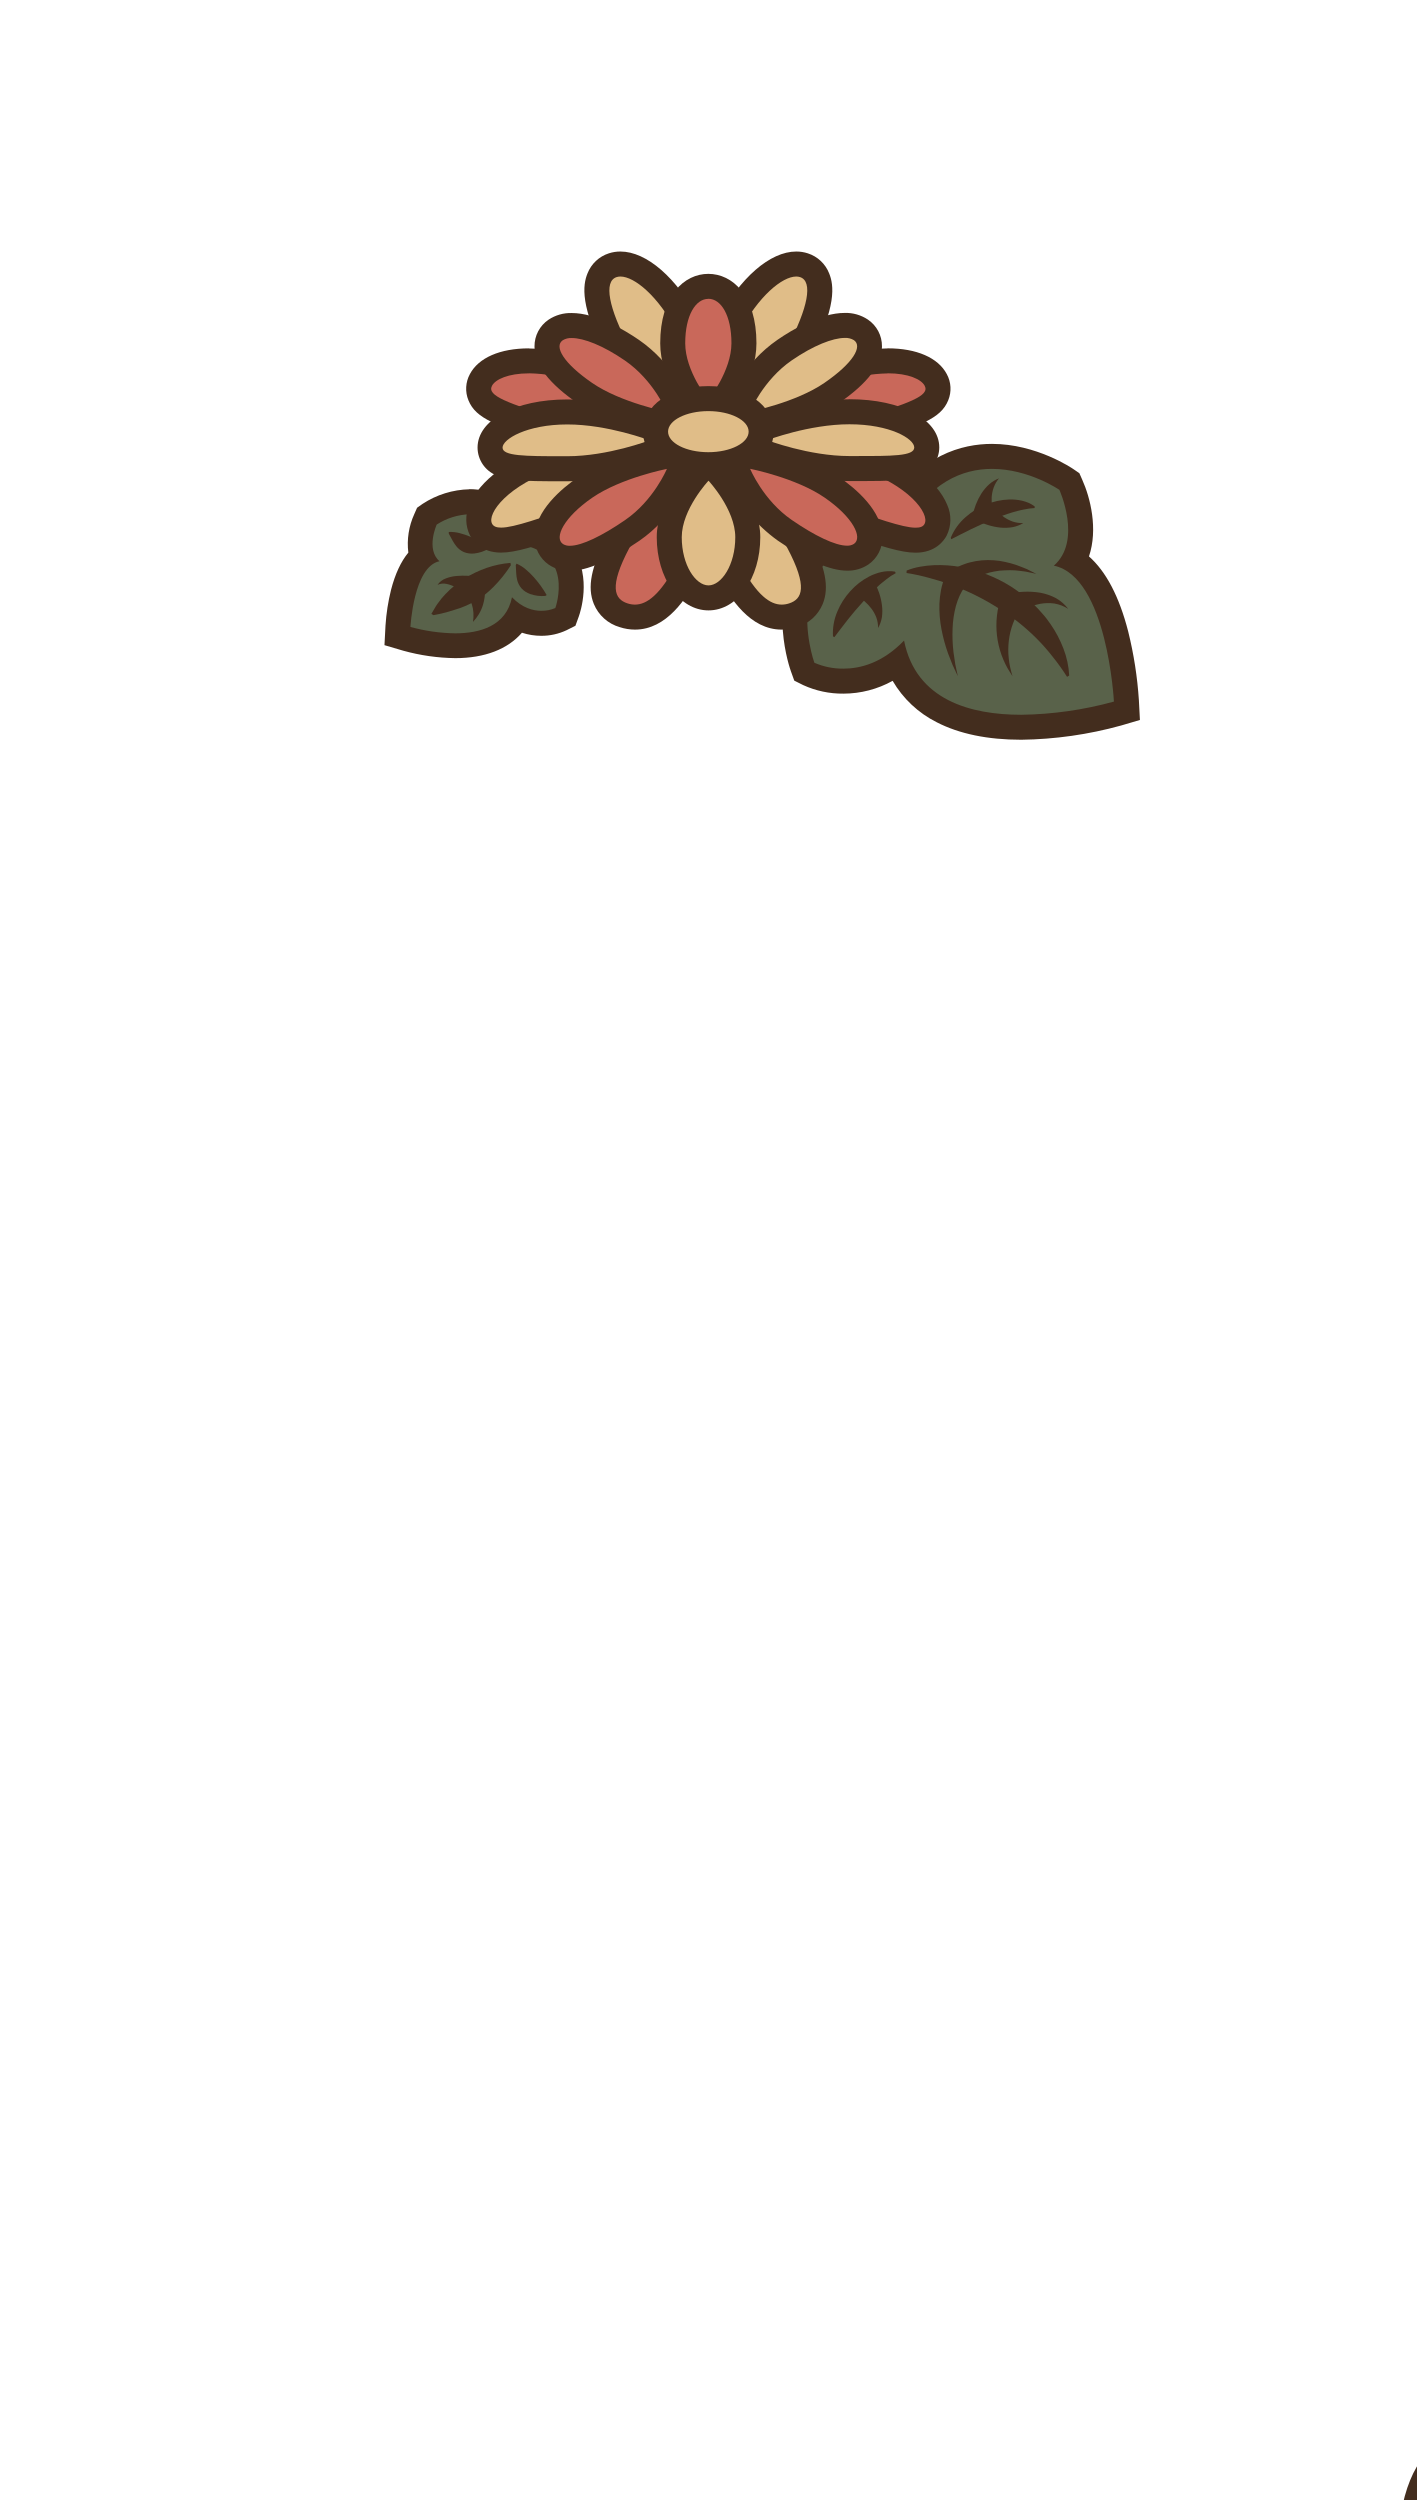
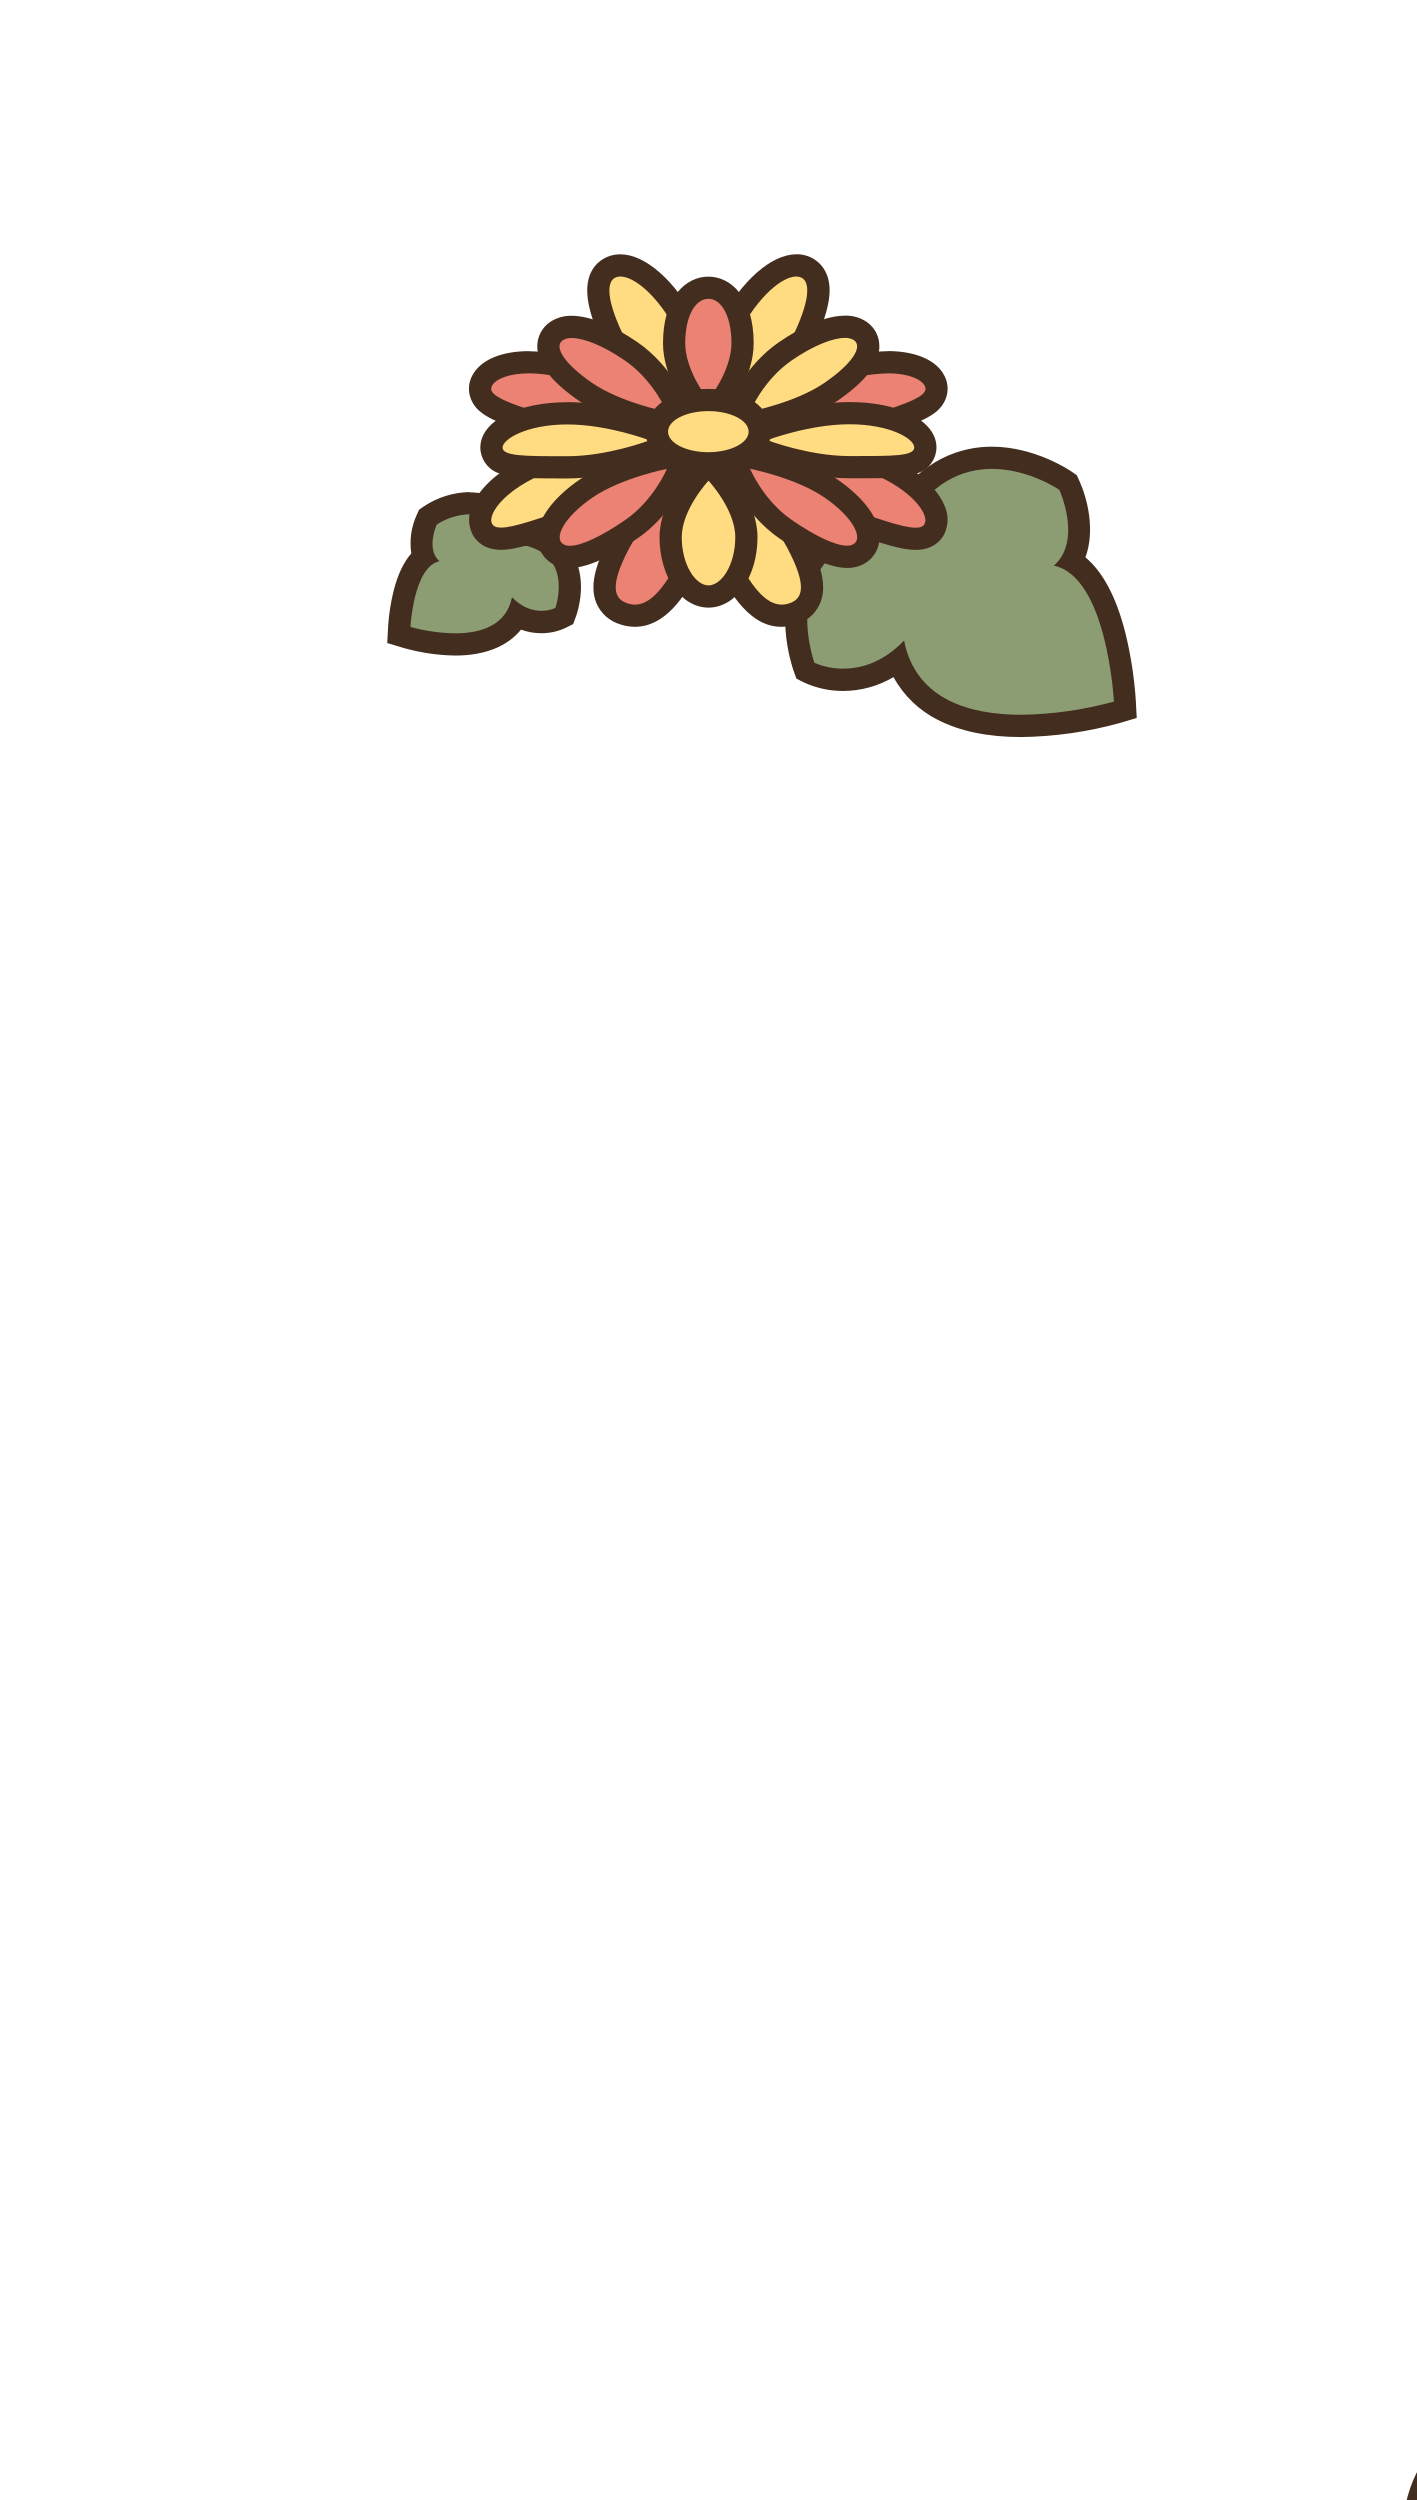
<svg xmlns="http://www.w3.org/2000/svg" width="510" height="900" viewBox="0 0 510 900">
  <defs>
-     <style>.a{fill:#59624a;}.b{fill:#432d1e;}.c{fill:#e0bd88;}.d{fill:#c9685a;}</style>
+     <style>.a{fill:#8c9c73;}.b{fill:#432d1e;}.c{fill:#ffdc82;}.d{fill:#eb8273;}</style>
  </defs>
-   <path class="a" d="M163.89,232.45A68.47,68.47,0,0,1,146.47,230l-3.39-1,.18-3.53c.18-3.49,1.38-18.57,8.67-25.08-1.57-4.75-.22-10.23,1.23-13.42l.51-1.13,1-.71A27.27,27.27,0,0,1,169,180.64c5.26,0,12.53,1.94,18.19,10.84,7.16,1,12.35,3.92,15.46,8.73,5.58,8.63,1.67,19.74,1.5,20.21l-.61,1.69-1.61.8a16.58,16.58,0,0,1-7.07,1.5,17.81,17.81,0,0,1-8.52-2.18C183.3,227.39,177,232.45,163.89,232.45Z" />
-   <path class="b" d="M169,185.14c5.12,0,11,2.3,15.47,10.57,23.18,1.77,15.45,23.18,15.45,23.18a12.35,12.35,0,0,1-5.06,1c-2.95,0-6.81-1-10.55-4.88C182.24,225.41,172.7,228,163.89,228a64,64,0,0,1-16.13-2.3s1.12-21.73,10.46-23.66c-5-4.35-1-13.2-1-13.2A23.12,23.12,0,0,1,169,185.14m0-9h0a32.08,32.08,0,0,0-16.85,5.24l-2,1.41-1,2.27A25.8,25.8,0,0,0,147,198.94q-4,4.83-6.22,13.38a72.22,72.22,0,0,0-2,12.86l-.37,7.08,6.79,2a73.45,73.45,0,0,0,18.7,2.67c10.63,0,18.9-3.24,24-9.15a22.22,22.22,0,0,0,6.95,1.11,21.07,21.07,0,0,0,9.08-2l3.22-1.61,1.23-3.39c.5-1.39,4.7-13.87-2-24.18-2.52-3.9-7.39-8.59-16.6-10.4-5.28-7.27-12.54-11.22-20.83-11.22Z" />
-   <path class="b" d="M183.9,203.5a47.92,47.92,0,0,1-6.19,7.73,32.11,32.11,0,0,1-5.66,4.61,27.74,27.74,0,0,1-3.05,1.64,33.76,33.76,0,0,1-3.4,1.43c-.61.23-1.29.42-2,.64s-1.38.45-2.15.66a50,50,0,0,1-5.39,1.25l-.77-.46,1.11-1.89a16.32,16.32,0,0,1,1.19-1.86l1.33-1.76c.46-.58,1-1.1,1.47-1.65a34.25,34.25,0,0,1,3.22-3c1.19-.88,2.33-1.82,3.6-2.58a40.05,40.05,0,0,1,7.95-3.81,34.65,34.65,0,0,1,8.62-1.81Z" />
-   <path class="b" d="M175.94,197.52a13.19,13.19,0,0,1-5.22,1.74,7.79,7.79,0,0,1-3.7-.5,7.17,7.17,0,0,1-2.79-2.17,14.51,14.51,0,0,1-1.22-1.83l-1.45-2.65v-.6a12.71,12.71,0,0,1,4,.44,27.38,27.38,0,0,1,3.77,1.27c1.21.52,2.41,1.08,3.57,1.71a34,34,0,0,1,3.36,2.07Z" />
-   <path class="b" d="M196.3,214.54a13.27,13.27,0,0,1-5.46-.69,7.78,7.78,0,0,1-3.12-2.06,7.26,7.26,0,0,1-1.58-3.16,15.52,15.52,0,0,1-.3-2.18l-.16-3,.26-.54a12.73,12.73,0,0,1,3.4,2.13,27.75,27.75,0,0,1,2.85,2.78c.87,1,1.71,2,2.48,3.08a34.85,34.85,0,0,1,2.13,3.33Z" />
-   <path class="b" d="M174.15,209.52a2.17,2.17,0,0,1,.13.4,1.35,1.35,0,0,1,.07.31,3.89,3.89,0,0,1,.1.56c.06.37.09.73.12,1.08a16.61,16.61,0,0,1-.7,5.9,15.27,15.27,0,0,1-1.5,3.36,16.3,16.3,0,0,1-2.1,2.76,14.43,14.43,0,0,0,.16-3.26,12.08,12.08,0,0,0-.55-3,11,11,0,0,0-1.2-2.57,9.82,9.82,0,0,0-.78-1.07,4.47,4.47,0,0,0-.42-.44,1.12,1.12,0,0,0-.21-.18s-.07-.06-.1-.06-.07-.05,0,0Z" />
-   <path class="b" d="M168.91,215a10.58,10.58,0,0,0-1.12-1c-.42-.34-.84-.66-1.28-1a21.22,21.22,0,0,0-2.75-1.7,11,11,0,0,0-3-1.09,5,5,0,0,0-3.25.35,6,6,0,0,1,3-2.33,13.82,13.82,0,0,1,3.88-.88,27.56,27.56,0,0,1,4-.07c.65,0,1.31.09,2,.17a17.82,17.82,0,0,1,2.06.33Z" />
-   <path class="a" d="M367.66,261.82c-23.17,0-38.4-8-44.52-23.21a32.73,32.73,0,0,1-19.5,6.6h0a29.49,29.49,0,0,1-12.47-2.6l-1.61-.8-.61-1.69c-.32-.88-7.64-21.68,2.62-37.55,5.94-9.17,16.29-14.61,30.81-16.18,10.75-18.19,24.73-22.09,34.74-22.09,14.56,0,26.33,8,26.82,8.34l1,.71.51,1.13c.34.75,7.13,16,1,27.32,16.41,10.58,18.76,46.09,19,50.54l.18,3.53-3.4,1A135.86,135.86,0,0,1,367.66,261.82Z" />
-   <path class="b" d="M357.11,168.8c13.32,0,24.27,7.55,24.27,7.55s8.32,18.3-2,27.29c19.3,4,21.63,48.93,21.63,48.93a132.52,132.52,0,0,1-33.35,4.75c-18.22,0-37.94-5.24-42.2-26.72-7.75,8.07-15.73,10.11-21.83,10.11a25.48,25.48,0,0,1-10.46-2.12s-16-44.27,31.95-47.93c9.31-17.1,21.4-21.86,32-21.86m0-9c-10.83,0-25.79,4-37.44,22.39-14.78,2-25.49,8.05-31.89,17.94-11.46,17.72-3.42,40.55-3.07,41.51l1.22,3.39,3.22,1.61a34,34,0,0,0,14.48,3.07,36.57,36.57,0,0,0,17.71-4.61A38.18,38.18,0,0,0,337.2,260c8.11,4.19,18.35,6.31,30.46,6.31a141.26,141.26,0,0,0,35.92-5.12l6.79-2L410,252.1a140.38,140.38,0,0,0-3.84-24.72c-3.22-12.61-8-21.67-14.13-27.07,3.31-9.78.52-21.12-2.46-27.69l-1-2.27-2.06-1.41c-.54-.38-13.43-9.14-29.37-9.14Z" />
-   <path class="b" d="M326.4,205.39a24,24,0,0,1,4.88-1.38,37.45,37.45,0,0,1,4.91-.55,44.56,44.56,0,0,1,9.73.68,51.4,51.4,0,0,1,18.14,7.08c1.35.93,2.73,1.82,4,2.84s2.55,2.08,3.75,3.2a46.1,46.1,0,0,1,3.4,3.59c.53.63,1.1,1.22,1.58,1.9l1.45,2a41.27,41.27,0,0,1,4.59,8.72,30.92,30.92,0,0,1,2.08,9.73l-.77.46a77.11,77.11,0,0,0-5.17-7.23,72.44,72.44,0,0,0-5.86-6.64,80.25,80.25,0,0,0-6.62-5.89,84.91,84.91,0,0,0-7.26-5.07A87.26,87.26,0,0,0,335,208.19a66.61,66.61,0,0,0-8.66-1.9Z" />
-   <path class="b" d="M342.26,193.61a19.87,19.87,0,0,1,5.35-7.44,25.36,25.36,0,0,1,7.22-4.5,23.79,23.79,0,0,1,8.52-1.86,16.19,16.19,0,0,1,2.29.08,17.35,17.35,0,0,1,2.33.37,16.54,16.54,0,0,1,2.32.76c.38.19.76.38,1.13.58a12.12,12.12,0,0,1,1.06.7v.6l-2,.19c-.66.1-1.31.25-2,.36s-1.3.3-2,.45a18.36,18.36,0,0,0-1.93.53,65.36,65.36,0,0,0-7.53,2.78c-2.49,1-4.95,2.09-7.37,3.27-1.21.58-2.41,1.19-3.6,1.8s-2.42,1.2-3.6,1.84Z" />
-   <path class="b" d="M299.87,229.09a19.87,19.87,0,0,1,1.6-9,25.23,25.23,0,0,1,4.56-7.19,23.59,23.59,0,0,1,6.87-5.36,13.74,13.74,0,0,1,2.1-.92,14.82,14.82,0,0,1,2.26-.68,15,15,0,0,1,2.42-.32q.65,0,1.26,0a10.76,10.76,0,0,1,1.27.17l.26.54-1.71,1c-.55.38-1.07.79-1.61,1.18s-1,.83-1.56,1.24-1,.86-1.51,1.32a66.1,66.1,0,0,0-5.58,5.77c-1.82,2-3.55,4-5.22,6.13-.84,1.06-1.66,2.12-2.47,3.2s-1.65,2.13-2.44,3.21Z" />
-   <path class="b" d="M347.09,211.69v0s0,0,0,0l-.11.12-.22.31a7.92,7.92,0,0,0-.46.71,15.76,15.76,0,0,0-.84,1.64,26.12,26.12,0,0,0-1.33,3.67,36.76,36.76,0,0,0-1.2,8.15,54.51,54.51,0,0,0,.33,8.54c.19,1.43.43,2.86.64,4.31l.92,4.29-1.87-4c-.55-1.37-1.11-2.74-1.63-4.14a58.21,58.21,0,0,1-2.38-8.71,41.94,41.94,0,0,1-.75-9.3,34.06,34.06,0,0,1,.57-4.85c.15-.82.37-1.65.61-2.49.15-.42.26-.83.45-1.27a9,9,0,0,1,.69-1.49Z" />
-   <path class="b" d="M367.26,219.57s-.09.09-.15.16a2,2,0,0,0-.18.26c-.13.18-.26.37-.38.57-.25.4-.47.83-.71,1.26a26.83,26.83,0,0,0-1.2,2.73,26,26,0,0,0-1.45,6,27.29,27.29,0,0,0-.05,6.39,25.82,25.82,0,0,0,.51,3.25c.21,1.09.56,2.14.85,3.24-.59-1-1.25-1.88-1.79-2.88a30.62,30.62,0,0,1-1.51-3.1,31.43,31.43,0,0,1-2.45-14,31.61,31.61,0,0,1,.42-3.72c.13-.63.24-1.26.41-1.89.07-.31.16-.64.26-1,.05-.16.1-.33.16-.5a5.7,5.7,0,0,1,.23-.6Z" />
-   <path class="b" d="M362.06,214c.66-.2,1.12-.28,1.66-.4s1-.19,1.56-.26c1-.15,2.05-.25,3.08-.3a28.63,28.63,0,0,1,6.14.34,19.34,19.34,0,0,1,5.72,2,14.4,14.4,0,0,1,4.33,3.81,13.57,13.57,0,0,0-5-1.93,16.42,16.42,0,0,0-5.1.12,23.63,23.63,0,0,0-4.81,1.53,22.37,22.37,0,0,0-2.25,1.11c-.37.19-.71.41-1.06.62a8.5,8.5,0,0,0-.9.62Z" />
-   <path class="b" d="M340.73,206.85a6.08,6.08,0,0,1,.61-.55c.18-.16.34-.27.52-.41.34-.26.68-.48,1-.7a19.23,19.23,0,0,1,2.06-1.16,19.44,19.44,0,0,1,2.12-.89,16.74,16.74,0,0,1,2.15-.68,26.35,26.35,0,0,1,8.6-.76l2.09.22c.69.1,1.36.26,2,.38a36.06,36.06,0,0,1,3.93,1.07c1.28.43,2.51,1,3.73,1.45l3.54,1.77-3.83-.81c-1.29-.15-2.56-.36-3.83-.45a32,32,0,0,0-3.79,0c-.63.05-1.25.06-1.86.12l-1.82.29a21,21,0,0,0-6.61,2.35,12.18,12.18,0,0,0-1.42.9,12.67,12.67,0,0,0-1.29,1,11.67,11.67,0,0,0-1.12,1.1,3.9,3.9,0,0,0-.46.56,1.51,1.51,0,0,0-.2.26c0,.07-.13.2-.06.15Z" />
-   <path class="b" d="M314.54,209.16a10.89,10.89,0,0,1,.64,1.13c.17.35.34.7.49,1.05.31.7.58,1.4.82,2.11a22.88,22.88,0,0,1,1,4.35,16,16,0,0,1,0,4.38,11.88,11.88,0,0,1-1.38,3.91,10.71,10.71,0,0,0-.62-3.76,13.31,13.31,0,0,0-1.72-3.15,18.4,18.4,0,0,0-2.39-2.59c-.43-.39-.88-.76-1.34-1.1-.22-.17-.46-.33-.68-.48a3,3,0,0,0-.62-.35Z" />
-   <path class="b" d="M350.05,186.25a10.33,10.33,0,0,1,.23-1.28c.09-.38.18-.75.28-1.12.21-.73.45-1.45.72-2.15a23.31,23.31,0,0,1,2-4,16.64,16.64,0,0,1,2.82-3.35,11.8,11.8,0,0,1,3.54-2.15,11,11,0,0,0-1.91,3.3A13.26,13.26,0,0,0,357,179a18.61,18.61,0,0,0,.19,3.51c.08.58.2,1.15.33,1.7.07.28.15.55.22.81a4.09,4.09,0,0,0,.26.67Z" />
-   <path class="b" d="M356.77,181.24a3,3,0,0,0,.36.61c.17.23.33.46.51.68.35.45.73.88,1.13,1.31a19,19,0,0,0,2.66,2.31,13.39,13.39,0,0,0,3.2,1.63,10.57,10.57,0,0,0,3.77.52,11.71,11.71,0,0,1-3.87,1.48,16.39,16.39,0,0,1-4.38.16,22.93,22.93,0,0,1-4.37-.9,21.93,21.93,0,0,1-2.14-.77c-.35-.14-.7-.29-1.06-.46a9.93,9.93,0,0,1-1.14-.6Z" />
-   <path class="c" d="M247.48,154.19c-.69-.5-17.11-12.38-24.92-27.17-10.07-19.07-7.68-25-6.89-26.9a7.87,7.87,0,0,1,4.91-4.64,9,9,0,0,1,2.77-.43c7.52,0,17.28,8.93,24.3,22.2,7.9,15,7,32.78,6.95,33.54Z" />
-   <path class="b" d="M223.35,99.55c5.05,0,13.57,7,20.32,19.81,7.4,14,6.43,31.17,6.43,31.17S234,138.94,226.54,124.92s-9.3-23.62-4.57-25.16a4.39,4.39,0,0,1,1.38-.21m0-9h0a13.41,13.41,0,0,0-4.16.65,12.28,12.28,0,0,0-7.69,7.23c-1.71,4.19-2.82,11.94,7.08,30.69,8.3,15.72,25.55,28.2,26.28,28.72l14.23-6.8c.05-.8,1-19.84-7.46-35.89-8-15.17-18.85-24.6-28.28-24.6Z" />
-   <path class="d" d="M238,160.49c-6.69,0-23.82-.51-38.55-5.3-17.95-5.83-24.67-8-26.61-12.8a6.56,6.56,0,0,1,.34-5.63c2.27-4.3,8.74-6.87,17.3-6.87a61.61,61.61,0,0,1,18.84,3.32c18.53,6,33.57,18.79,34.21,19.33l-2.78,7.92S239.71,160.49,238,160.49Z" />
-   <path class="b" d="M190.44,134.39a57,57,0,0,1,17.45,3.1c17.88,5.8,32.67,18.47,32.67,18.47s-.95,0-2.6,0c-6.31,0-23-.47-37.16-5.08-17.88-5.8-25.64-8.34-23.68-12,1.2-2.28,5.8-4.47,13.32-4.47m0-9h0c-10.41,0-18.17,3.38-21.28,9.27a11,11,0,0,0-.53,9.42c2.73,6.74,10,9.09,29.39,15.39,15.34,5,33,5.52,39.94,5.52,1.76,0,2.8,0,2.91,0l5.54-15.82c-.66-.57-16.37-13.91-35.74-20.2a66,66,0,0,0-20.22-3.54Z" />
-   <path class="c" d="M180.35,194.47c-4.32,0-6.31-2.05-7.21-3.77-.76-1.43-1.38-3.86,0-7.25,2.27-5.58,10.51-13.92,26.28-19,14.73-4.78,31.86-5.29,38.55-5.29,1.75,0,2.75,0,2.75,0l2.78,7.92c-.64.54-15.68,13.32-34.21,19.33-2.64.86-5.12,1.69-7.45,2.46C191.64,192.23,184.91,194.47,180.35,194.47Z" />
-   <path class="b" d="M238,163.61c1.65,0,2.6,0,2.6,0s-14.79,12.67-32.67,18.47c-13.3,4.32-22.76,7.86-27.54,7.86-1.64,0-2.73-.42-3.23-1.37-2-3.71,5.8-14.11,23.68-19.92,14.17-4.6,30.84-5.07,37.16-5.07m0-9h0c-6.9,0-24.6.53-39.94,5.51-14.41,4.68-25.54,13-29.06,21.64a12.93,12.93,0,0,0,.2,11.05c1,1.85,4,6.16,11.19,6.16,5.28,0,12.29-2.33,22.9-5.85l7.42-2.45c19.37-6.29,35.08-19.63,35.74-20.2l-5.54-15.83c-.11,0-1.15,0-2.91,0Z" />
-   <path class="d" d="M228.59,222.16a13.22,13.22,0,0,1-4.07-.66,9.94,9.94,0,0,1-6.57-5.77c-1.88-4.61-.45-10.94,4.61-20.53,7.81-14.79,24.23-26.67,24.92-27.17l7.12,3.41c0,.75,1,18.57-6.95,33.53C241.45,216.7,235.39,222.16,228.59,222.16Z" />
-   <path class="b" d="M250.1,171.69s1,17.15-6.43,31.17c-6.06,11.46-10.92,14.8-15.08,14.8a8.6,8.6,0,0,1-2.68-.44c-4.73-1.54-6.78-5.9.63-19.92s23.56-25.61,23.56-25.61m-5.24-7.31c-.73.52-18,13-26.28,28.72-5.81,11-7.25,18.29-4.8,24.32a14.37,14.37,0,0,0,9.35,8.36,17.61,17.61,0,0,0,5.46.88c11.37,0,18.59-11.18,23-19.59,8.47-16,7.51-35.09,7.46-35.89l-14.23-6.8Z" />
-   <path class="c" d="M281.41,222.16c-6.8,0-12.86-5.46-19.06-17.19-7.9-15-7-32.78-7-33.53l7.12-3.41c.69.5,17.11,12.38,24.92,27.17,5.06,9.59,6.49,15.92,4.62,20.53a10,10,0,0,1-6.58,5.77A13.22,13.22,0,0,1,281.41,222.16Z" />
-   <path class="b" d="M259.9,171.69s16.15,11.59,23.56,25.61,5.36,18.38.63,19.92a8.6,8.6,0,0,1-2.68.44c-4.16,0-9-3.34-15.08-14.8-7.4-14-6.43-31.17-6.43-31.17m5.24-7.31-14.23,6.8c0,.8-1,19.84,7.46,35.89,4.45,8.41,11.67,19.59,23,19.59a17.61,17.61,0,0,0,5.46-.88,14.37,14.37,0,0,0,9.35-8.36c2.45-6,1-13.31-4.8-24.32-8.3-15.72-25.55-28.2-26.28-28.72Z" />
-   <path class="d" d="M329.65,194.47c-4.55,0-11.29-2.24-21.48-5.62-2.33-.77-4.81-1.6-7.45-2.46-18.53-6-33.57-18.79-34.21-19.33l2.78-7.92s1,0,2.75,0c6.69,0,23.83.51,38.55,5.29,15.77,5.13,24,13.47,26.28,19,1.37,3.39.75,5.82,0,7.26C336,192.42,334,194.47,329.65,194.47Z" />
-   <path class="b" d="M272,163.61c6.31,0,23,.47,37.16,5.07,17.88,5.81,25.64,16.21,23.68,19.92-.5,1-1.59,1.37-3.23,1.37-4.78,0-14.24-3.54-27.54-7.86-17.88-5.8-32.67-18.47-32.67-18.47s.95,0,2.6,0m0-9h0c-1.76,0-2.8,0-2.91,0l-5.54,15.83c.66.57,16.37,13.91,35.74,20.2l7.42,2.45c10.61,3.52,17.62,5.85,22.9,5.85,7.16,0,10.21-4.31,11.19-6.16a12.93,12.93,0,0,0,.2-11.05c-3.52-8.67-14.65-17-29.06-21.64-15.34-5-33-5.51-39.94-5.51Z" />
-   <path class="d" d="M272,160.49c-1.75,0-2.75,0-2.75,0l-2.78-7.92c.64-.54,15.68-13.32,34.21-19.33a61.61,61.61,0,0,1,18.84-3.32c8.56,0,15,2.57,17.3,6.87a6.56,6.56,0,0,1,.34,5.63c-1.94,4.79-8.66,7-26.61,12.8C295.86,160,278.73,160.49,272,160.49Z" />
-   <path class="b" d="M319.56,134.39c7.52,0,12.12,2.19,13.32,4.47,2,3.71-5.8,6.25-23.68,12C295,155.52,278.36,156,272,156c-1.65,0-2.6,0-2.6,0s14.79-12.67,32.67-18.47a57,57,0,0,1,17.45-3.1m0-9h0a66,66,0,0,0-20.23,3.54c-19.37,6.29-35.08,19.63-35.74,20.2L269.13,165c.11,0,1.15,0,2.91,0,6.9,0,24.6-.53,39.94-5.52,19.4-6.3,26.66-8.65,29.39-15.39a11,11,0,0,0-.53-9.42c-3.11-5.89-10.87-9.27-21.28-9.27Z" />
-   <path class="c" d="M255.4,150.79c0-.76-1-18.58,7-33.54,7-13.27,16.78-22.2,24.3-22.2a9,9,0,0,1,2.77.43,7.87,7.87,0,0,1,4.91,4.64c3.18,7.83-4.4,22.19-6.89,26.9-7.81,14.79-24.23,26.67-24.92,27.17Z" />
-   <path class="b" d="M286.65,99.55a4.39,4.39,0,0,1,1.38.21c4.73,1.54,2.84,11.14-4.57,25.16s-23.56,25.61-23.56,25.61-1-17.15,6.43-31.17c6.75-12.77,15.27-19.81,20.32-19.81m0-9c-9.43,0-20.26,9.43-28.28,24.6-8.47,16-7.51,35.09-7.46,35.89l14.23,6.8c.73-.52,18-13,26.28-28.72,9.9-18.75,8.79-26.5,7.08-30.69a12.28,12.28,0,0,0-7.69-7.23,13.41,13.41,0,0,0-4.16-.65Z" />
-   <path class="d" d="M251.48,146.76c-.38-.47-9.32-11.66-9.32-23.17,0-14.18,6.44-20.53,12.82-20.53s12.82,6.35,12.82,20.53c0,11.51-8.94,22.7-9.32,23.17Z" />
-   <path class="b" d="M255,107.56c4.6,0,8.32,6,8.32,16S255,143.94,255,143.94s-8.32-10.3-8.32-20.35,3.73-16,8.32-16m0-9c-8.62,0-17.32,7.74-17.32,25,0,12.86,9.27,24.69,10.32,26h14c1.06-1.31,10.32-13.14,10.32-26,0-17.29-8.7-25-17.32-25Z" />
-   <path class="d" d="M239.15,152.63c-.71-.14-17.52-3.5-28.49-11-9.12-6.27-13.74-11.94-13.74-16.87a7.1,7.1,0,0,1,3.12-5.93,10,10,0,0,1,5.79-1.6c5.57,0,13.47,3.24,21.69,8.89,11.3,7.77,16.44,19.9,16.66,20.41Z" />
-   <path class="b" d="M205.83,121.69c4.32,0,11.29,2.7,19.14,8.1,10.34,7.1,15.05,18.43,15.05,18.43s-16.48-3.24-26.81-10.34-13.87-13.15-10.62-15.39a5.75,5.75,0,0,1,3.24-.8m0-9h0a14.39,14.39,0,0,0-8.34,2.39,11.54,11.54,0,0,0-5.07,9.64c0,6.59,5.13,13.32,15.69,20.57,11.73,8.07,29.43,11.61,30.18,11.76l10-12.29c-.59-1.41-6.08-14-18.26-22.39-5.26-3.61-15.4-9.68-24.24-9.68Z" />
-   <path class="c" d="M202.6,168.74c-7.45,0-12.62,0-16.42-.44-2.42-.25-9.76-1-9.76-7.16,0-7.2,12.22-12.84,27.83-12.84,15.27,0,30.56,5.77,31.2,6v8.41c-.64.25-15.93,6-31.2,6Z" />
-   <path class="b" d="M204.25,152.8c14.61,0,29.6,5.72,29.6,5.72s-15,5.72-29.6,5.72h-1.64c-13.63,0-21.69-.06-21.69-3.1s8.71-8.34,23.33-8.34m0-9c-18.74,0-32.33,7.29-32.33,17.34a10.84,10.84,0,0,0,6.8,10,22.77,22.77,0,0,0,7,1.66c4,.43,9.31.46,16.91.46h1.64c16.09,0,32.13-6.06,32.81-6.31V150.11c-.68-.26-16.72-6.31-32.81-6.31Z" />
-   <path class="d" d="M205.16,201a8.78,8.78,0,0,1-5.06-1.43,7.31,7.31,0,0,1-3.12-6.13c0-5.35,5.14-12.08,13.73-18,11-7.55,27.79-10.91,28.5-11.05l5,6.14c-.21.51-5.35,12.64-16.65,20.41C220.91,195.52,211.61,201,205.16,201Z" />
-   <path class="b" d="M240.08,168.8s-4.71,11.33-15.05,18.43c-8.31,5.72-15.63,9.25-19.87,9.25a4.43,4.43,0,0,1-2.51-.64c-3.25-2.24.28-9.59,10.61-16.7s26.82-10.34,26.82-10.34M238.34,160c-.74.15-18.44,3.69-30.17,11.76-5.86,4-15.69,12.19-15.69,21.69a11.71,11.71,0,0,0,5.07,9.83,13.15,13.15,0,0,0,7.61,2.23c6.11,0,14.51-3.64,25-10.83,12.17-8.37,17.67-21,18.26-22.39l-10-12.29Zm1.74,17.83Z" />
-   <path class="c" d="M255.06,215.24c-7.79,0-14.13-9.8-14.13-21.85,0-11.69,10.4-22.95,10.85-23.42h6.57c.44.47,10.85,11.73,10.85,23.42C269.2,205.44,262.86,215.24,255.06,215.24Z" />
-   <path class="b" d="M255.06,173.05s9.64,10.29,9.64,20.34-5,17.35-9.64,17.35-9.63-7.3-9.63-17.35,9.63-20.34,9.63-20.34m6.58-6.15H248.49c-1.23,1.32-12.06,13.27-12.06,26.49,0,14.77,8.19,26.35,18.63,26.35s18.64-11.58,18.64-26.35c0-13.22-10.83-25.17-12.06-26.49Z" />
-   <path class="d" d="M304.94,200.94c-6.45,0-15.75-5.46-22.42-10-11.3-7.77-16.44-19.9-16.65-20.41l5-6.14c.71.14,17.52,3.5,28.5,11.05,8.6,5.91,13.73,12.63,13.73,18a7.29,7.29,0,0,1-3.12,6.13A8.76,8.76,0,0,1,304.94,200.94Z" />
-   <path class="b" d="M270,168.76s16.48,3.24,26.81,10.34,13.86,14.46,10.61,16.7a4.41,4.41,0,0,1-2.51.64c-4.23,0-11.55-3.53-19.87-9.25-10.33-7.1-15-18.43-15-18.43m1.73-8.83-10,12.29A55.06,55.06,0,0,0,280,194.61c10.46,7.19,18.86,10.83,25,10.83a13.21,13.21,0,0,0,7.61-2.22,11.72,11.72,0,0,0,5.07-9.84c0-9.5-9.82-17.67-15.68-21.69-11.74-8.07-29.43-11.61-30.18-11.76Z" />
-   <path class="c" d="M305.8,168.68c-15.27,0-30.56-5.77-31.2-6v-8.41c.64-.25,15.93-6,31.2-6,15.61,0,27.83,5.64,27.83,12.85,0,6.12-7.34,6.9-9.76,7.16-3.81.4-9,.43-16.43.43Z" />
-   <path class="b" d="M305.8,152.74c14.62,0,23.33,5.19,23.33,8.35s-8.06,3.09-21.69,3.09H305.8c-14.62,0-29.6-5.72-29.6-5.72s15-5.72,29.6-5.72m0-9c-16.09,0-32.13,6.06-32.81,6.31v16.82c.68.26,16.72,6.31,32.81,6.31h1.64c7.6,0,12.88,0,16.9-.46a22.8,22.8,0,0,0,7-1.65,10.85,10.85,0,0,0,6.8-10c0-10.05-13.6-17.35-32.33-17.35Z" />
-   <path class="c" d="M265.81,146.45c.22-.51,5.36-12.64,16.66-20.41,8.22-5.65,16.12-8.89,21.69-8.89a10,10,0,0,1,5.79,1.6,7.09,7.09,0,0,1,3.11,5.93c0,4.93-4.62,10.6-13.73,16.87-11,7.54-27.78,10.9-28.49,11Z" />
-   <path class="b" d="M304.16,121.65a5.75,5.75,0,0,1,3.24.8c3.25,2.24-.28,8.28-10.62,15.39S270,148.18,270,148.18s4.71-11.33,15-18.43c7.85-5.4,14.82-8.1,19.14-8.1m0-9h0c-8.84,0-19,6.07-24.24,9.68-12.18,8.37-17.67,21-18.26,22.39l10,12.29c.75-.15,18.45-3.69,30.18-11.76,10.56-7.25,15.69-14,15.69-20.57a11.53,11.53,0,0,0-5.08-9.64,14.34,14.34,0,0,0-8.33-2.39Z" />
-   <path class="c" d="M255,167.32c-10.83,0-19-5.12-19-11.9s8.17-11.89,19-11.89,19,5.11,19,11.89S265.82,167.32,255,167.32Z" />
-   <path class="b" d="M255,148c8,0,14.51,3.31,14.51,7.39s-6.5,7.4-14.51,7.4-14.5-3.31-14.5-7.4S247,148,255,148m0-9c-13.62,0-23.5,6.89-23.5,16.39s9.88,16.4,23.5,16.4,23.51-6.9,23.51-16.4S268.6,139,255,139Z" />
-   <path class="a" d="M530.84,930.44a104.85,104.85,0,0,1-20.1-2l-3.47-.75-.08-3.54c-.08-3.32-.34-29.32,11-39.1-4.68-8.52-.58-20-.37-20.61l.43-1.17,1-.78c.41-.33,10.15-8.09,22.48-8.09,7,0,17,2.6,25.59,14.63,11,.45,19.15,4.06,24.24,10.75,8.9,11.71,4.48,28.19,4.29,28.88l-.49,1.74-1.54.92a23.85,23.85,0,0,1-11.56,2.88,25.65,25.65,0,0,1-12.53-3.36C564.89,923.55,551.4,930.44,530.84,930.44Z" />
-   <path class="b" d="M541.67,858.92c7.46,0,15.9,3.33,23.18,14.58,36,0,26.6,34,26.6,34a19.47,19.47,0,0,1-9.24,2.24c-4.34,0-9.77-1.39-15.33-6.37-2.26,18.74-21,22.59-36,22.59a100.88,100.88,0,0,1-19.15-1.88s-.82-33.69,13.37-37.78c-8.22-6.12-3-20.27-3-20.27s8.77-7.09,19.65-7.09m0-9h0c-13.67,0-24.16,8.16-25.31,9.09l-1.94,1.57-.86,2.34c-1.87,5.13-3.32,13.64-.75,21.09-4.1,4.74-7,11.81-8.62,21.14a107.81,107.81,0,0,0-1.5,19.13l.17,7.09,6.93,1.49a109.49,109.49,0,0,0,21.05,2.08c10.63,0,19.62-1.74,26.72-5.16a32,32,0,0,0,14.28-13,29.33,29.33,0,0,0,10.37,1.9,28.13,28.13,0,0,0,13.86-3.52l3.09-1.85,1-3.47c.55-2,5-19.57-5-32.8-5.59-7.35-14.14-11.51-25.46-12.4-9.41-12.09-20.22-14.76-28-14.76Z" />
+   <path class="a" d="M163.88,232a67.54,67.54,0,0,1-17.26-2.47l-3-.89.16-3.15c.18-3.48,1.39-18.73,8.75-24.95-1.69-4.67-.34-10.19,1.1-13.36l.46-1,.91-.63a27.35,27.35,0,0,1,14-4.35c5.17,0,12.33,1.93,17.9,10.8,7.12.95,12.27,3.81,15.33,8.54,5.45,8.42,1.62,19.31,1.45,19.77l-.54,1.5-1.43.72a16.45,16.45,0,0,1-6.85,1.45,17.39,17.39,0,0,1-8.69-2.36c-3.72,6.75-11.42,10.39-22.27,10.39Z" />
+   <path class="b" d="M169,185.14c5.12,0,11,2.3,15.47,10.57,23.18,1.77,15.45,23.18,15.45,23.18a12.35,12.35,0,0,1-5.06,1c-2.95,0-6.81-1-10.55-4.88C182.24,225.41,172.7,228,163.89,228a64,64,0,0,1-16.13-2.3s1.12-21.73,10.46-23.66c-5-4.35-1-13.2-1-13.2A23.12,23.12,0,0,1,169,185.14m0-8a31,31,0,0,0-16.28,5.06l-1.82,1.26-.92,2a24.44,24.44,0,0,0-1.91,13.77q-4.11,4.68-6.33,13.31a72.33,72.33,0,0,0-2,12.68l-.33,6.28,6,1.8A72.16,72.16,0,0,0,163.89,236c10.61,0,18.78-3.3,23.67-9.33a21.06,21.06,0,0,0,7.29,1.29,20.21,20.21,0,0,0,8.64-1.87l2.86-1.43,1.09-3c.48-1.34,4.54-13.39-1.86-23.29-2.45-3.79-7.22-8.35-16.34-10-5.11-7.21-12.18-11.13-20.25-11.13Z" />
+   <path class="a" d="M367.66,261.32c-23.24,0-38.4-8.09-44.29-23.5a32.34,32.34,0,0,1-19.73,6.89h0a29.09,29.09,0,0,1-12.25-2.54l-1.43-.72-.54-1.5c-.32-.87-7.56-21.45,2.57-37.11,5.88-9.09,16.2-14.46,30.7-16,6.15-10.48,16.92-22.06,34.43-22.06,14.4,0,26.05,7.92,26.54,8.25l.91.63.46,1c.34.75,7.19,16.16.84,27.28,16.55,10.08,18.92,45.94,19.15,50.39l.16,3.15-3,.89A135.37,135.37,0,0,1,367.66,261.32Z" />
+   <path class="b" d="M357.11,168.8c13.32,0,24.27,7.55,24.27,7.55s8.32,18.3-2,27.29c19.3,4,21.63,48.93,21.63,48.93a132.52,132.52,0,0,1-33.35,4.75c-18.22,0-37.94-5.24-42.2-26.72-7.75,8.07-15.73,10.11-21.83,10.11a25.48,25.48,0,0,1-10.46-2.12s-16-44.27,31.95-47.93c9.31-17.1,21.4-21.86,32-21.86m0-8c-10.65,0-25.39,4-36.85,22.32-14.71,1.93-25.35,7.82-31.64,17.55-11.19,17.31-3.31,39.69-3,40.64l1.08,3,2.86,1.44a33.56,33.56,0,0,0,14,3,35.65,35.65,0,0,0,18.09-5,37.14,37.14,0,0,0,15.93,15.39c8,4.12,18.07,6.2,30,6.2a139.87,139.87,0,0,0,35.63-5.08l6-1.8-.33-6.29a139.92,139.92,0,0,0-3.81-24.53c-3.26-12.75-8.06-21.79-14.33-27,3.56-9.61.78-21-2.2-27.58l-.92-2-1.82-1.26c-.53-.36-13.18-9-28.81-9Z" />
+   <path class="c" d="M247.77,153.78c-.69-.49-17-12.31-24.77-27-6.61-12.52-8.92-21.43-6.87-26.48A7.43,7.43,0,0,1,220.74,96a8.64,8.64,0,0,1,2.61-.4c7.34,0,16.92,8.82,23.85,21.94,7.84,14.83,6.94,32.52,6.9,33.27l-.41,7.26Z" />
+   <path class="b" d="M223.35,99.55c5.05,0,13.57,7,20.32,19.81,7.4,14,6.43,31.17,6.43,31.17S234,138.94,226.54,124.92s-9.3-23.62-4.57-25.16a4.39,4.39,0,0,1,1.38-.21m0-8a12.35,12.35,0,0,0-3.85.6,11.38,11.38,0,0,0-7.08,6.65c-3.39,8.38,2.4,21,7.05,29.86,8.19,15.5,25.25,27.85,26,28.37l11.83,8.49.82-14.54c.05-.79,1-19.55-7.35-35.36C243,101,232.27,91.55,223.35,91.55Z" />
+   <path class="d" d="M238,160c-6.66,0-23.74-.51-38.4-5.27-17.78-5.78-24.44-7.94-26.3-12.52a6.06,6.06,0,0,1,.32-5.2c2.18-4.14,8.49-6.61,16.86-6.61a61.27,61.27,0,0,1,18.69,3.29c18.43,6,33.4,18.7,34,19.24l7.79,6.67L240.7,160S239.7,160,238,160Z" />
+   <path class="b" d="M190.44,134.39a57,57,0,0,1,17.45,3.1c17.88,5.8,32.67,18.47,32.67,18.47s-.95,0-2.6,0c-6.31,0-23-.47-37.16-5.08-17.88-5.8-25.64-8.34-23.68-12,1.2-2.28,5.8-4.47,13.32-4.47m0-8h0c-10,0-17.47,3.19-20.4,8.74a10,10,0,0,0-.48,8.57c2.55,6.31,9.69,8.63,28.77,14.82,15.2,4.94,32.78,5.47,39.63,5.47,1.74,0,2.76,0,2.87,0l20.52-.72-15.59-13.35c-.65-.56-16.22-13.78-35.4-20a64.85,64.85,0,0,0-19.91-3.49Z" />
+   <path class="c" d="M180.35,194c-4.07,0-5.93-1.9-6.77-3.5-.71-1.34-1.29-3.62,0-6.83,2.23-5.49,10.37-13.69,26-18.76,14.66-4.76,31.74-5.27,38.4-5.27,1.74,0,2.74,0,2.74,0l10.24.36-7.78,6.68c-.63.53-15.6,13.25-34,19.24q-4,1.29-7.46,2.46C191.52,191.75,184.82,194,180.35,194Z" />
+   <path class="b" d="M238,163.61c1.65,0,2.6,0,2.6,0s-14.79,12.67-32.67,18.47c-13.3,4.32-22.76,7.86-27.54,7.86-1.64,0-2.73-.42-3.23-1.37-2-3.71,5.8-14.11,23.68-19.92,14.17-4.6,30.84-5.07,37.16-5.07m0-8c-6.85,0-24.43.53-39.63,5.47-14.14,4.59-25,12.66-28.44,21.06a12,12,0,0,0,.15,10.2c1.11,2.1,3.93,5.63,10.31,5.63,5.12,0,12.07-2.31,22.58-5.8l7.43-2.45c19.18-6.23,34.75-19.45,35.4-20l15.59-13.35-20.51-.72c-.12,0-1.14,0-2.88,0Z" />
+   <path class="d" d="M228.59,221.66a12.56,12.56,0,0,1-3.92-.64,9.49,9.49,0,0,1-6.26-5.48c-1.81-4.46-.39-10.66,4.59-20.11,7.76-14.68,24.08-26.49,24.77-27l5.92-4.24.41,7.26c0,.75.94,18.44-6.9,33.27C241.1,216.28,235.19,221.66,228.59,221.66Z" />
+   <path class="b" d="M250.1,171.69s1,17.15-6.43,31.17c-6.06,11.46-10.92,14.8-15.08,14.8a8.6,8.6,0,0,1-2.68-.44c-4.73-1.54-6.78-5.9.63-19.92s23.56-25.61,23.56-25.61m7.17-15-11.83,8.49c-.72.52-17.78,12.87-26,28.38-5.59,10.58-7.06,17.82-4.77,23.48a13.45,13.45,0,0,0,8.73,7.77,16.63,16.63,0,0,0,5.16.84c10.83,0,17.83-10.88,22.15-19.06,8.35-15.8,7.4-34.57,7.35-35.36l-.82-14.54Z" />
+   <path class="c" d="M281.41,221.66c-6.6,0-12.51-5.38-18.62-16.93-7.83-14.83-6.93-32.52-6.89-33.27l.41-7.26,5.92,4.24c.69.5,17,12.31,24.77,27,5,9.45,6.4,15.65,4.59,20.11a9.49,9.49,0,0,1-6.26,5.48A12.56,12.56,0,0,1,281.41,221.66Z" />
+   <path class="b" d="M259.9,171.69s16.15,11.59,23.56,25.61,5.36,18.38.63,19.92a8.6,8.6,0,0,1-2.68.44c-4.16,0-9-3.34-15.08-14.8-7.4-14-6.43-31.17-6.43-31.17m-7.17-15-.82,14.54c0,.79-1,19.56,7.35,35.36,9,17.09,17,19.06,22.15,19.06a16.63,16.63,0,0,0,5.16-.84,13.45,13.45,0,0,0,8.73-7.77c2.29-5.66.82-12.9-4.77-23.48-8.19-15.51-25.25-27.86-26-28.38l-11.83-8.49Z" />
+   <path class="d" d="M329.65,194c-4.47,0-11.17-2.22-21.32-5.59q-3.49-1.17-7.46-2.46c-18.43-6-33.4-18.71-34-19.24L259.05,160l10.25-.36s1,0,2.74,0c6.66,0,23.74.51,38.4,5.27,15.6,5.07,23.74,13.27,26,18.76,1.3,3.21.72,5.49,0,6.83C335.58,192.07,333.72,194,329.65,194Z" />
+   <path class="b" d="M272,163.61c6.31,0,23,.47,37.16,5.07,17.88,5.81,25.64,16.21,23.68,19.92-.5,1-1.59,1.37-3.23,1.37-4.78,0-14.24-3.54-27.54-7.86-17.88-5.8-32.67-18.47-32.67-18.47s.95,0,2.6,0m0-8h0c-1.74,0-2.76,0-2.87,0l-20.52.72,15.59,13.35c.65.56,16.22,13.78,35.4,20l7.43,2.45c10.51,3.49,17.46,5.8,22.58,5.8,6.38,0,9.2-3.53,10.31-5.63a12,12,0,0,0,.15-10.2c-3.41-8.4-14.3-16.47-28.44-21.06-15.2-4.94-32.78-5.47-39.63-5.47Z" />
+   <path class="d" d="M272,160c-1.74,0-2.74,0-2.74,0l-10.24-.37,7.78-6.67c.63-.54,15.6-13.25,34-19.24a61.27,61.27,0,0,1,18.69-3.29c8.37,0,14.68,2.47,16.86,6.61a6.06,6.06,0,0,1,.32,5.2c-1.86,4.58-8.52,6.74-26.3,12.52C295.78,159.48,278.7,160,272,160Z" />
+   <path class="b" d="M319.56,134.39c7.52,0,12.12,2.19,13.32,4.47,2,3.71-5.8,6.25-23.68,12C295,155.52,278.36,156,272,156c-1.65,0-2.6,0-2.6,0s14.79-12.67,32.67-18.47a57,57,0,0,1,17.45-3.1m0-8h0a64.86,64.86,0,0,0-19.92,3.49c-19.18,6.23-34.75,19.45-35.4,20l-15.59,13.35,20.51.72c.12,0,1.14,0,2.88,0,6.85,0,24.43-.53,39.63-5.47,19.08-6.19,26.22-8.51,28.77-14.82a10,10,0,0,0-.48-8.57c-2.93-5.56-10.37-8.74-20.4-8.74Z" />
+   <path class="c" d="M255.9,150.76c0-.75-.94-18.44,6.89-33.27,6.94-13.12,16.52-21.94,23.86-21.94a8.34,8.34,0,0,1,2.61.41,7.39,7.39,0,0,1,4.61,4.35c2.05,5-.26,14-6.87,26.48-7.76,14.68-24.08,26.5-24.77,27L256.31,158Z" />
+   <path class="b" d="M286.65,99.55a4.39,4.39,0,0,1,1.38.21c4.73,1.54,2.84,11.14-4.57,25.16s-23.56,25.61-23.56,25.61-1-17.15,6.43-31.17c6.74-12.77,15.27-19.81,20.32-19.81m0-8h0c-8.92,0-19.67,9.45-27.39,24.07-8.35,15.81-7.4,34.57-7.35,35.36l.82,14.54L264.56,157c.72-.52,17.78-12.87,26-28.37,9.71-18.39,8.67-25.85,7.05-29.86a11.38,11.38,0,0,0-7.08-6.65,12.35,12.35,0,0,0-3.85-.6Z" />
+   <path class="d" d="M251.87,146.45c-.37-.47-9.21-11.53-9.21-22.86,0-13.84,6.19-20,12.32-20s12.32,6.19,12.32,20c0,11.33-8.83,22.39-9.21,22.86L255,150.3Z" />
+   <path class="b" d="M255,107.56c4.6,0,8.32,6,8.32,16S255,143.94,255,143.94s-8.32-10.3-8.32-20.35,3.73-16,8.32-16m0-8c-8.12,0-16.32,7.43-16.32,24,0,12.51,9.07,24.09,10.1,25.37l6.22,7.7,6.23-7.7c1-1.28,10.09-12.86,10.09-25.37,0-16.6-8.19-24-16.32-24Z" />
+   <path class="d" d="M239.25,152.14c-.71-.14-17.42-3.48-28.31-11-6.17-4.23-13.52-10.53-13.52-16.45a6.52,6.52,0,0,1,2.91-5.52,9.51,9.51,0,0,1,5.5-1.51c5.47,0,13.27,3.21,21.41,8.8,11.18,7.69,16.26,19.69,16.47,20.19l2.87,6.9Z" />
+   <path class="b" d="M205.83,121.69c4.32,0,11.29,2.7,19.14,8.1,10.34,7.1,15.05,18.43,15.05,18.43s-16.48-3.24-26.81-10.34-13.87-13.15-10.62-15.39a5.75,5.75,0,0,1,3.24-.8m0-8h0a13.41,13.41,0,0,0-7.77,2.21,10.56,10.56,0,0,0-4.64,8.82c0,6.24,5,12.7,15.25,19.75,11.57,7.95,29.07,11.45,29.81,11.6L253.15,159l-5.74-13.8c-.23-.56-5.76-13.61-17.9-22-8.92-6.13-17.33-9.51-23.68-9.51Z" />
+   <path class="c" d="M202.6,168.24c-7.43,0-12.59,0-16.37-.43-2.31-.25-9.31-1-9.31-6.67,0-6.92,12-12.34,27.33-12.34,15.18,0,30.38,5.74,31,6l9.79,3.74-9.79,3.74c-.64.24-15.84,6-31,6Z" />
+   <path class="b" d="M204.25,152.8c14.61,0,29.6,5.72,29.6,5.72s-15,5.72-29.6,5.72h-1.64c-13.63,0-21.69-.06-21.69-3.1s8.71-8.34,23.33-8.34m0-8c-18.16,0-31.33,6.87-31.33,16.34a9.87,9.87,0,0,0,6.21,9.07,21.44,21.44,0,0,0,6.68,1.57c4,.43,9.23.46,16.8.46h1.64c15.9,0,31.78-6,32.45-6.25l19.58-7.47L236.7,151c-.67-.25-16.55-6.24-32.45-6.24Z" />
+   <path class="d" d="M205.16,200.48a8.25,8.25,0,0,1-4.78-1.35,6.69,6.69,0,0,1-2.9-5.71c0-5.19,5.05-11.76,13.52-17.57,10.89-7.49,27.6-10.83,28.31-11l7.33-1.44-2.87,6.9c-.21.5-5.29,12.5-16.47,20.19C220.69,195.07,211.49,200.48,205.16,200.48Z" />
+   <path class="b" d="M240.08,168.8s-4.71,11.33-15.05,18.43c-8.31,5.72-15.63,9.25-19.87,9.25a4.43,4.43,0,0,1-2.51-.64c-3.25-2.24.28-9.59,10.61-16.7s26.82-10.34,26.82-10.34m13.13-10.73L238.54,161c-.74.15-18.24,3.65-29.81,11.6-9.69,6.66-15.25,14.27-15.25,20.87a10.73,10.73,0,0,0,4.64,9,12.18,12.18,0,0,0,7,2c5.9,0,14.11-3.58,24.4-10.66,12.15-8.34,17.68-21.39,17.9-21.95l5.75-13.8Z" />
+   <path class="c" d="M255.06,214.74c-7.51,0-13.63-9.58-13.63-21.35,0-11.49,10.28-22.61,10.71-23.08l2.92-3.12,2.93,3.12c.43.47,10.71,11.59,10.71,23.08C268.7,205.16,262.58,214.74,255.06,214.74Z" />
+   <path class="b" d="M255.06,173.05s9.64,10.29,9.64,20.34-5,17.35-9.64,17.35-9.63-7.3-9.63-17.35,9.63-20.34,9.63-20.34m0-11.72-5.84,6.25c-1.2,1.29-11.79,13-11.79,25.81,0,14.21,7.75,25.35,17.63,25.35s17.64-11.14,17.64-25.35c0-12.83-10.59-24.52-11.79-25.81l-5.85-6.25Z" />
+   <path class="d" d="M304.94,200.44c-6.32,0-15.52-5.41-22.13-9.95-11.18-7.69-16.27-19.68-16.48-20.19l-2.87-6.9,7.34,1.44c.7.14,17.41,3.48,28.31,11,8.46,5.81,13.51,12.38,13.51,17.57a6.69,6.69,0,0,1-2.9,5.71A8.23,8.23,0,0,1,304.94,200.44Z" />
+   <path class="b" d="M270,168.76s16.48,3.24,26.81,10.34,13.86,14.46,10.61,16.7a4.41,4.41,0,0,1-2.51.64c-4.23,0-11.55-3.53-19.87-9.25-10.33-7.1-15-18.43-15-18.43M256.9,158l5.74,13.8c.23.56,5.76,13.61,17.9,22,10.29,7.07,18.5,10.65,24.4,10.65a12.19,12.19,0,0,0,7.05-2.05,10.74,10.74,0,0,0,4.63-9c0-6.6-5.56-14.21-15.25-20.87-11.56-7.95-29.06-11.45-29.8-11.6L256.9,158Z" />
+   <path class="c" d="M305.8,168.18c-15.18,0-30.39-5.74-31-6L265,158.46l9.79-3.73c.64-.25,15.85-6,31-6s27.33,5.42,27.33,12.35c0,5.67-7,6.42-9.31,6.66-3.78.4-8.94.43-16.38.43Z" />
+   <path class="b" d="M305.8,152.74c14.62,0,23.33,5.19,23.33,8.35s-8.06,3.09-21.69,3.09H305.8c-14.62,0-29.6-5.72-29.6-5.72s15-5.72,29.6-5.72m0-8c-15.91,0-31.78,6-32.45,6.25l-19.58,7.47,19.58,7.48c.67.25,16.54,6.24,32.45,6.24h1.64c7.57,0,12.82,0,16.8-.45a22,22,0,0,0,6.68-1.57,9.88,9.88,0,0,0,6.21-9.07c0-9.47-13.17-16.35-31.33-16.35Z" />
+   <path class="c" d="M266.28,146.64c.21-.5,5.29-12.5,16.47-20.19,8.14-5.59,15.94-8.8,21.41-8.8a9.51,9.51,0,0,1,5.5,1.51,6.51,6.51,0,0,1,2.91,5.52c0,5.92-7.35,12.22-13.52,16.45-10.89,7.49-27.6,10.83-28.31,11l-7.34,1.44Z" />
+   <path class="b" d="M304.16,121.65a5.75,5.75,0,0,1,3.24.8c3.25,2.24-.28,8.28-10.62,15.39S270,148.18,270,148.18s4.71-11.33,15-18.43c7.85-5.4,14.82-8.1,19.14-8.1m0-8h0c-6.35,0-14.76,3.38-23.68,9.51-12.14,8.34-17.67,21.39-17.9,22l-5.74,13.8L271.51,156c.74-.15,18.24-3.65,29.81-11.6,10.26-7.05,15.25-13.51,15.25-19.75a10.56,10.56,0,0,0-4.64-8.82,13.51,13.51,0,0,0-7.77-2.21Z" />
+   <path class="c" d="M255,166.82c-10.55,0-18.5-4.9-18.5-11.4S244.43,144,255,144s18.51,4.9,18.51,11.39S265.53,166.82,255,166.82Z" />
+   <path class="b" d="M255,148c8,0,14.51,3.31,14.51,7.39s-6.5,7.4-14.51,7.4-14.5-3.31-14.5-7.4S247,148,255,148m0-8c-13,0-22.5,6.47-22.5,15.39s9.46,15.4,22.5,15.4,22.51-6.48,22.51-15.4S268,140,255,140Z" />
+   <path class="a" d="M530.84,929.94a104.27,104.27,0,0,1-20-2l-3.08-.66-.07-3.15c-.08-3.33-.34-29.6,11.11-39-4.89-8.34-.75-20-.54-20.54l.38-1,.86-.69c.4-.33,10-8,22.17-8,6.93,0,16.81,2.59,25.33,14.62,11,.4,19.07,4,24.1,10.56,8.76,11.52,4.39,27.76,4.2,28.45l-.42,1.54-1.38.82a23.17,23.17,0,0,1-11.29,2.81,25.31,25.31,0,0,1-12.81-3.59C564.88,923,551.45,929.94,530.84,929.94Z" />
+   <path class="b" d="M541.67,858.92c7.46,0,15.9,3.33,23.18,14.58,36,0,26.6,34,26.6,34a19.47,19.47,0,0,1-9.24,2.24c-4.34,0-9.77-1.39-15.33-6.37-2.26,18.74-21,22.59-36,22.59a100.88,100.88,0,0,1-19.15-1.88s-.82-33.69,13.37-37.78c-8.22-6.12-3-20.27-3-20.27s8.77-7.09,19.65-7.09m0-8h0c-13.32,0-23.56,8-24.68,8.87l-1.73,1.39-.76,2.08c-1.86,5.11-3.3,13.66-.55,21-4.18,4.6-7.12,11.65-8.78,21.09a107.89,107.89,0,0,0-1.48,18.94l.15,6.29,6.16,1.33a108.17,108.17,0,0,0,20.84,2.06c10.48,0,19.32-1.71,26.28-5.07a30.78,30.78,0,0,0,14.27-13.3,28.52,28.52,0,0,0,10.82,2.15,27,27,0,0,0,13.35-3.38l2.74-1.64.86-3.08c.53-1.92,4.9-19.09-4.88-31.94-5.47-7.2-13.93-11.24-25.18-12-9.23-12.06-19.86-14.72-27.43-14.72Z" />
</svg>
